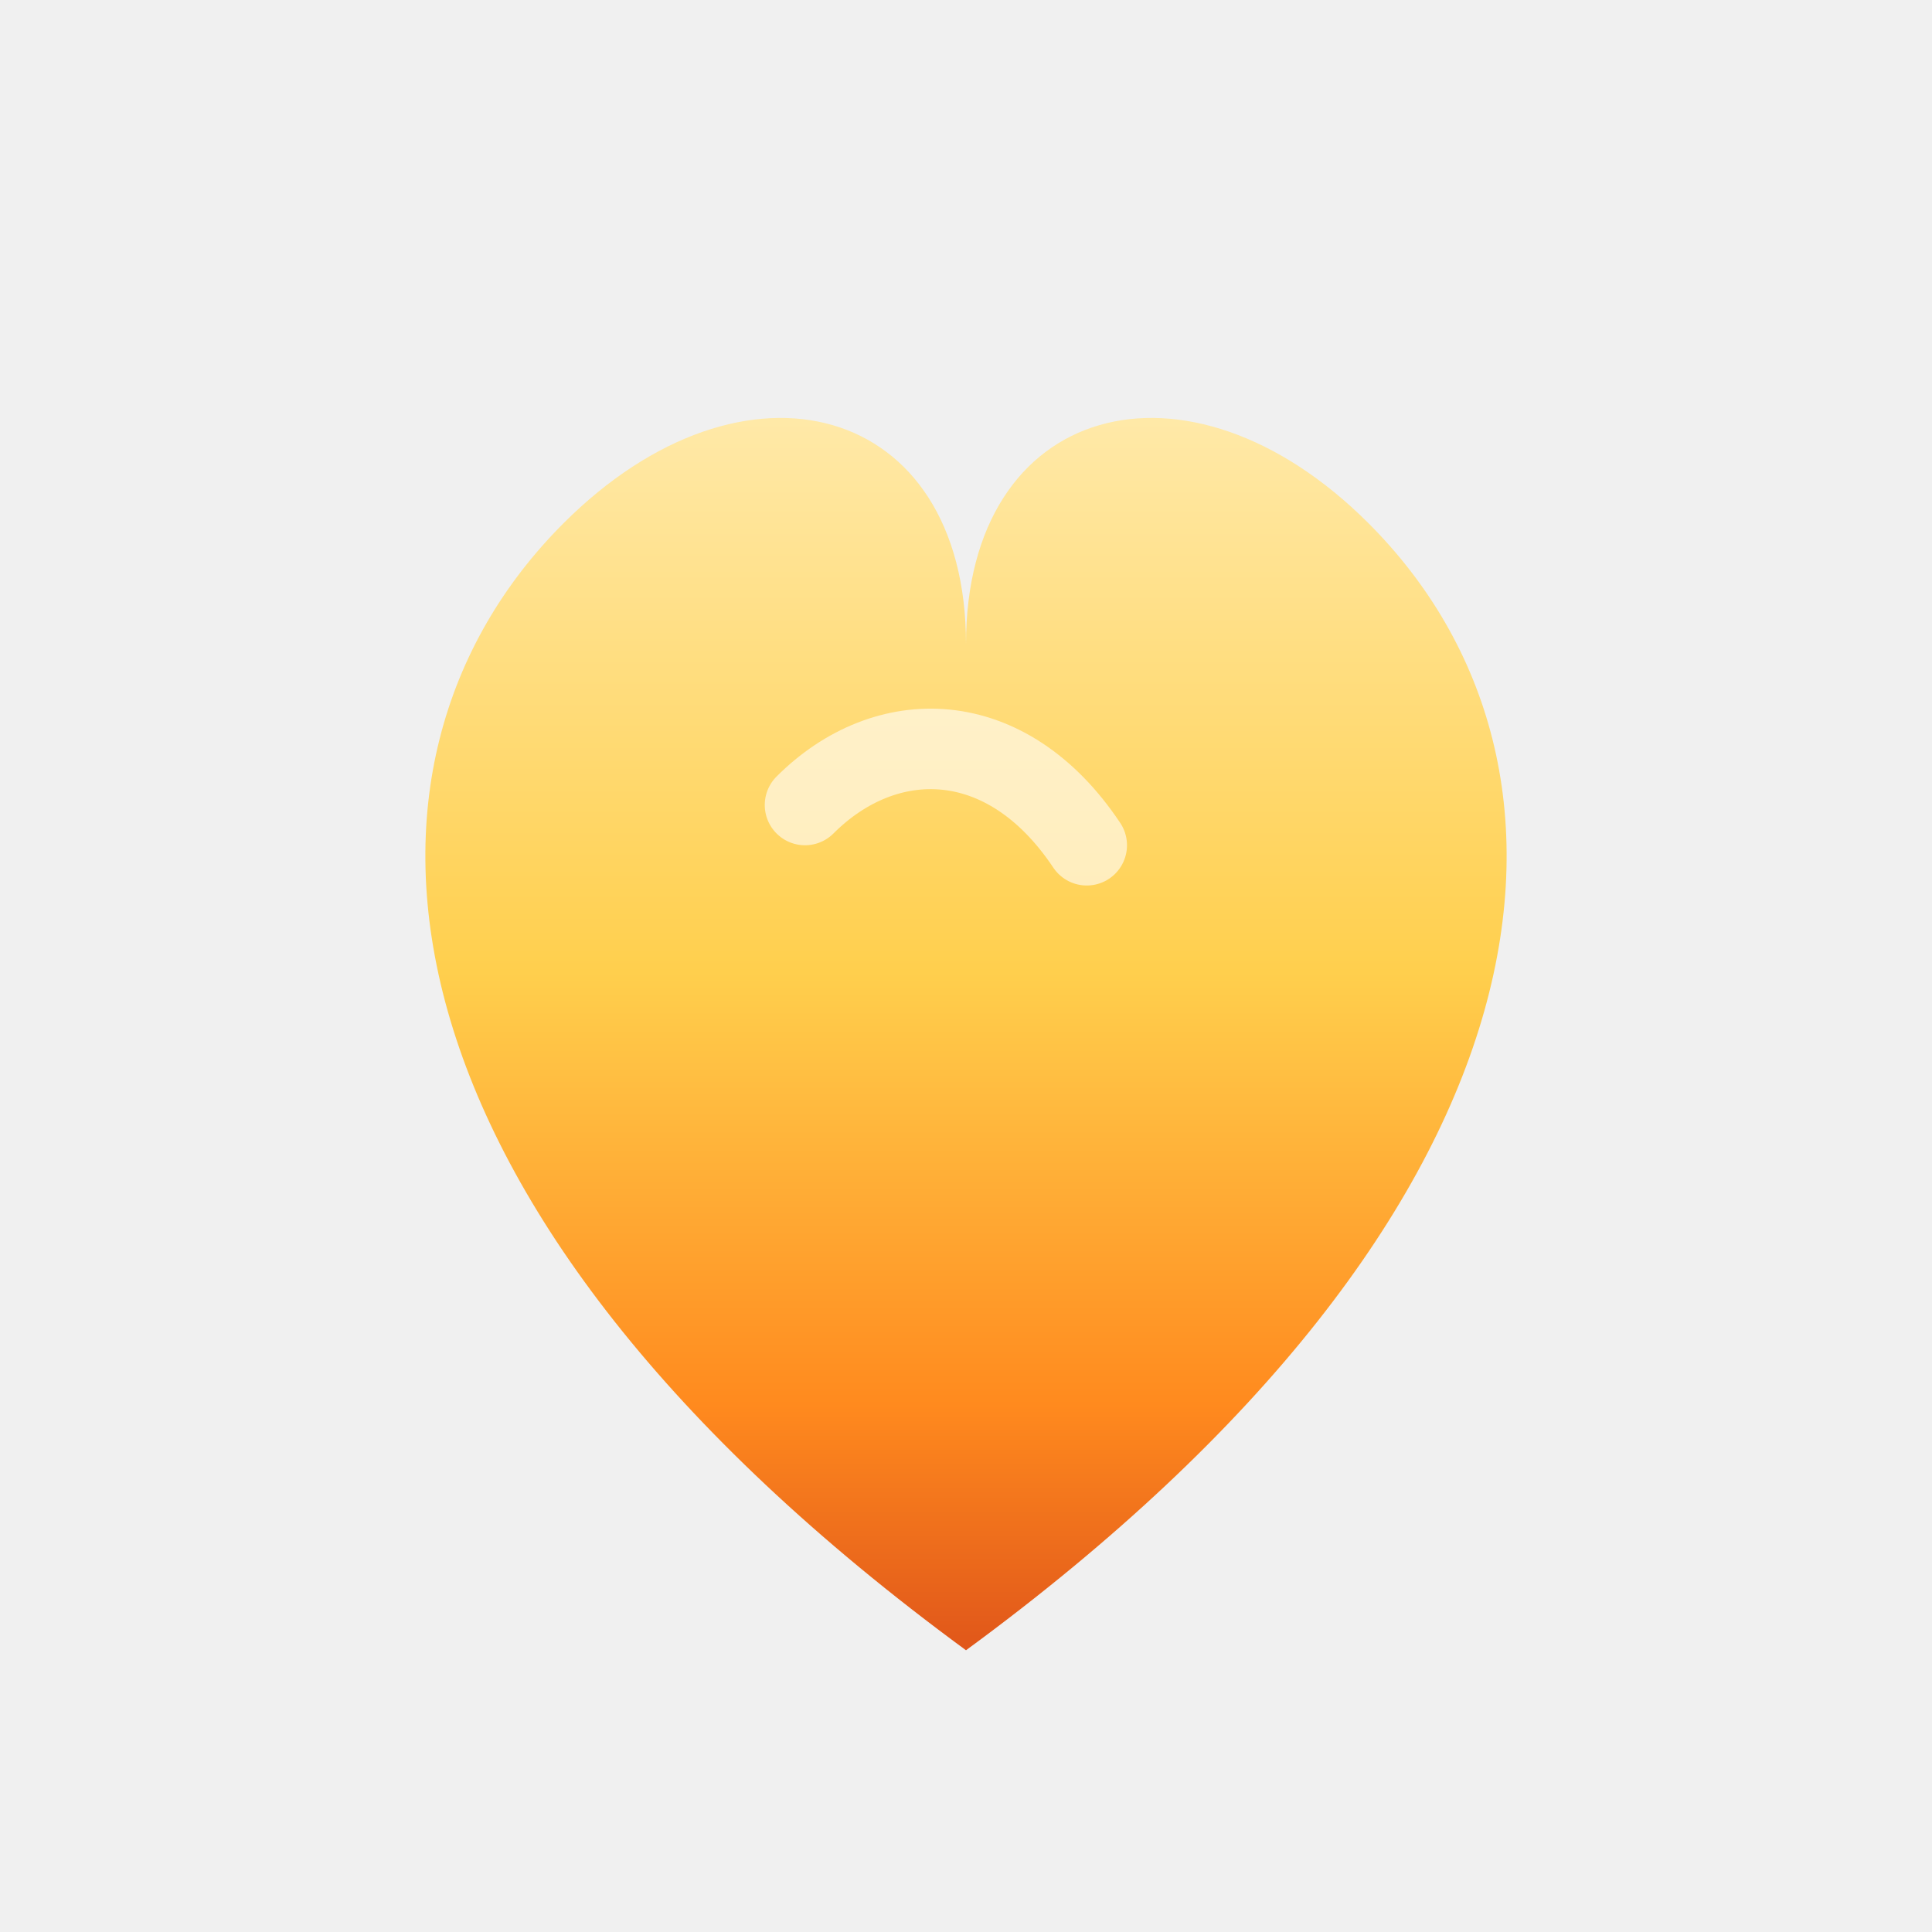
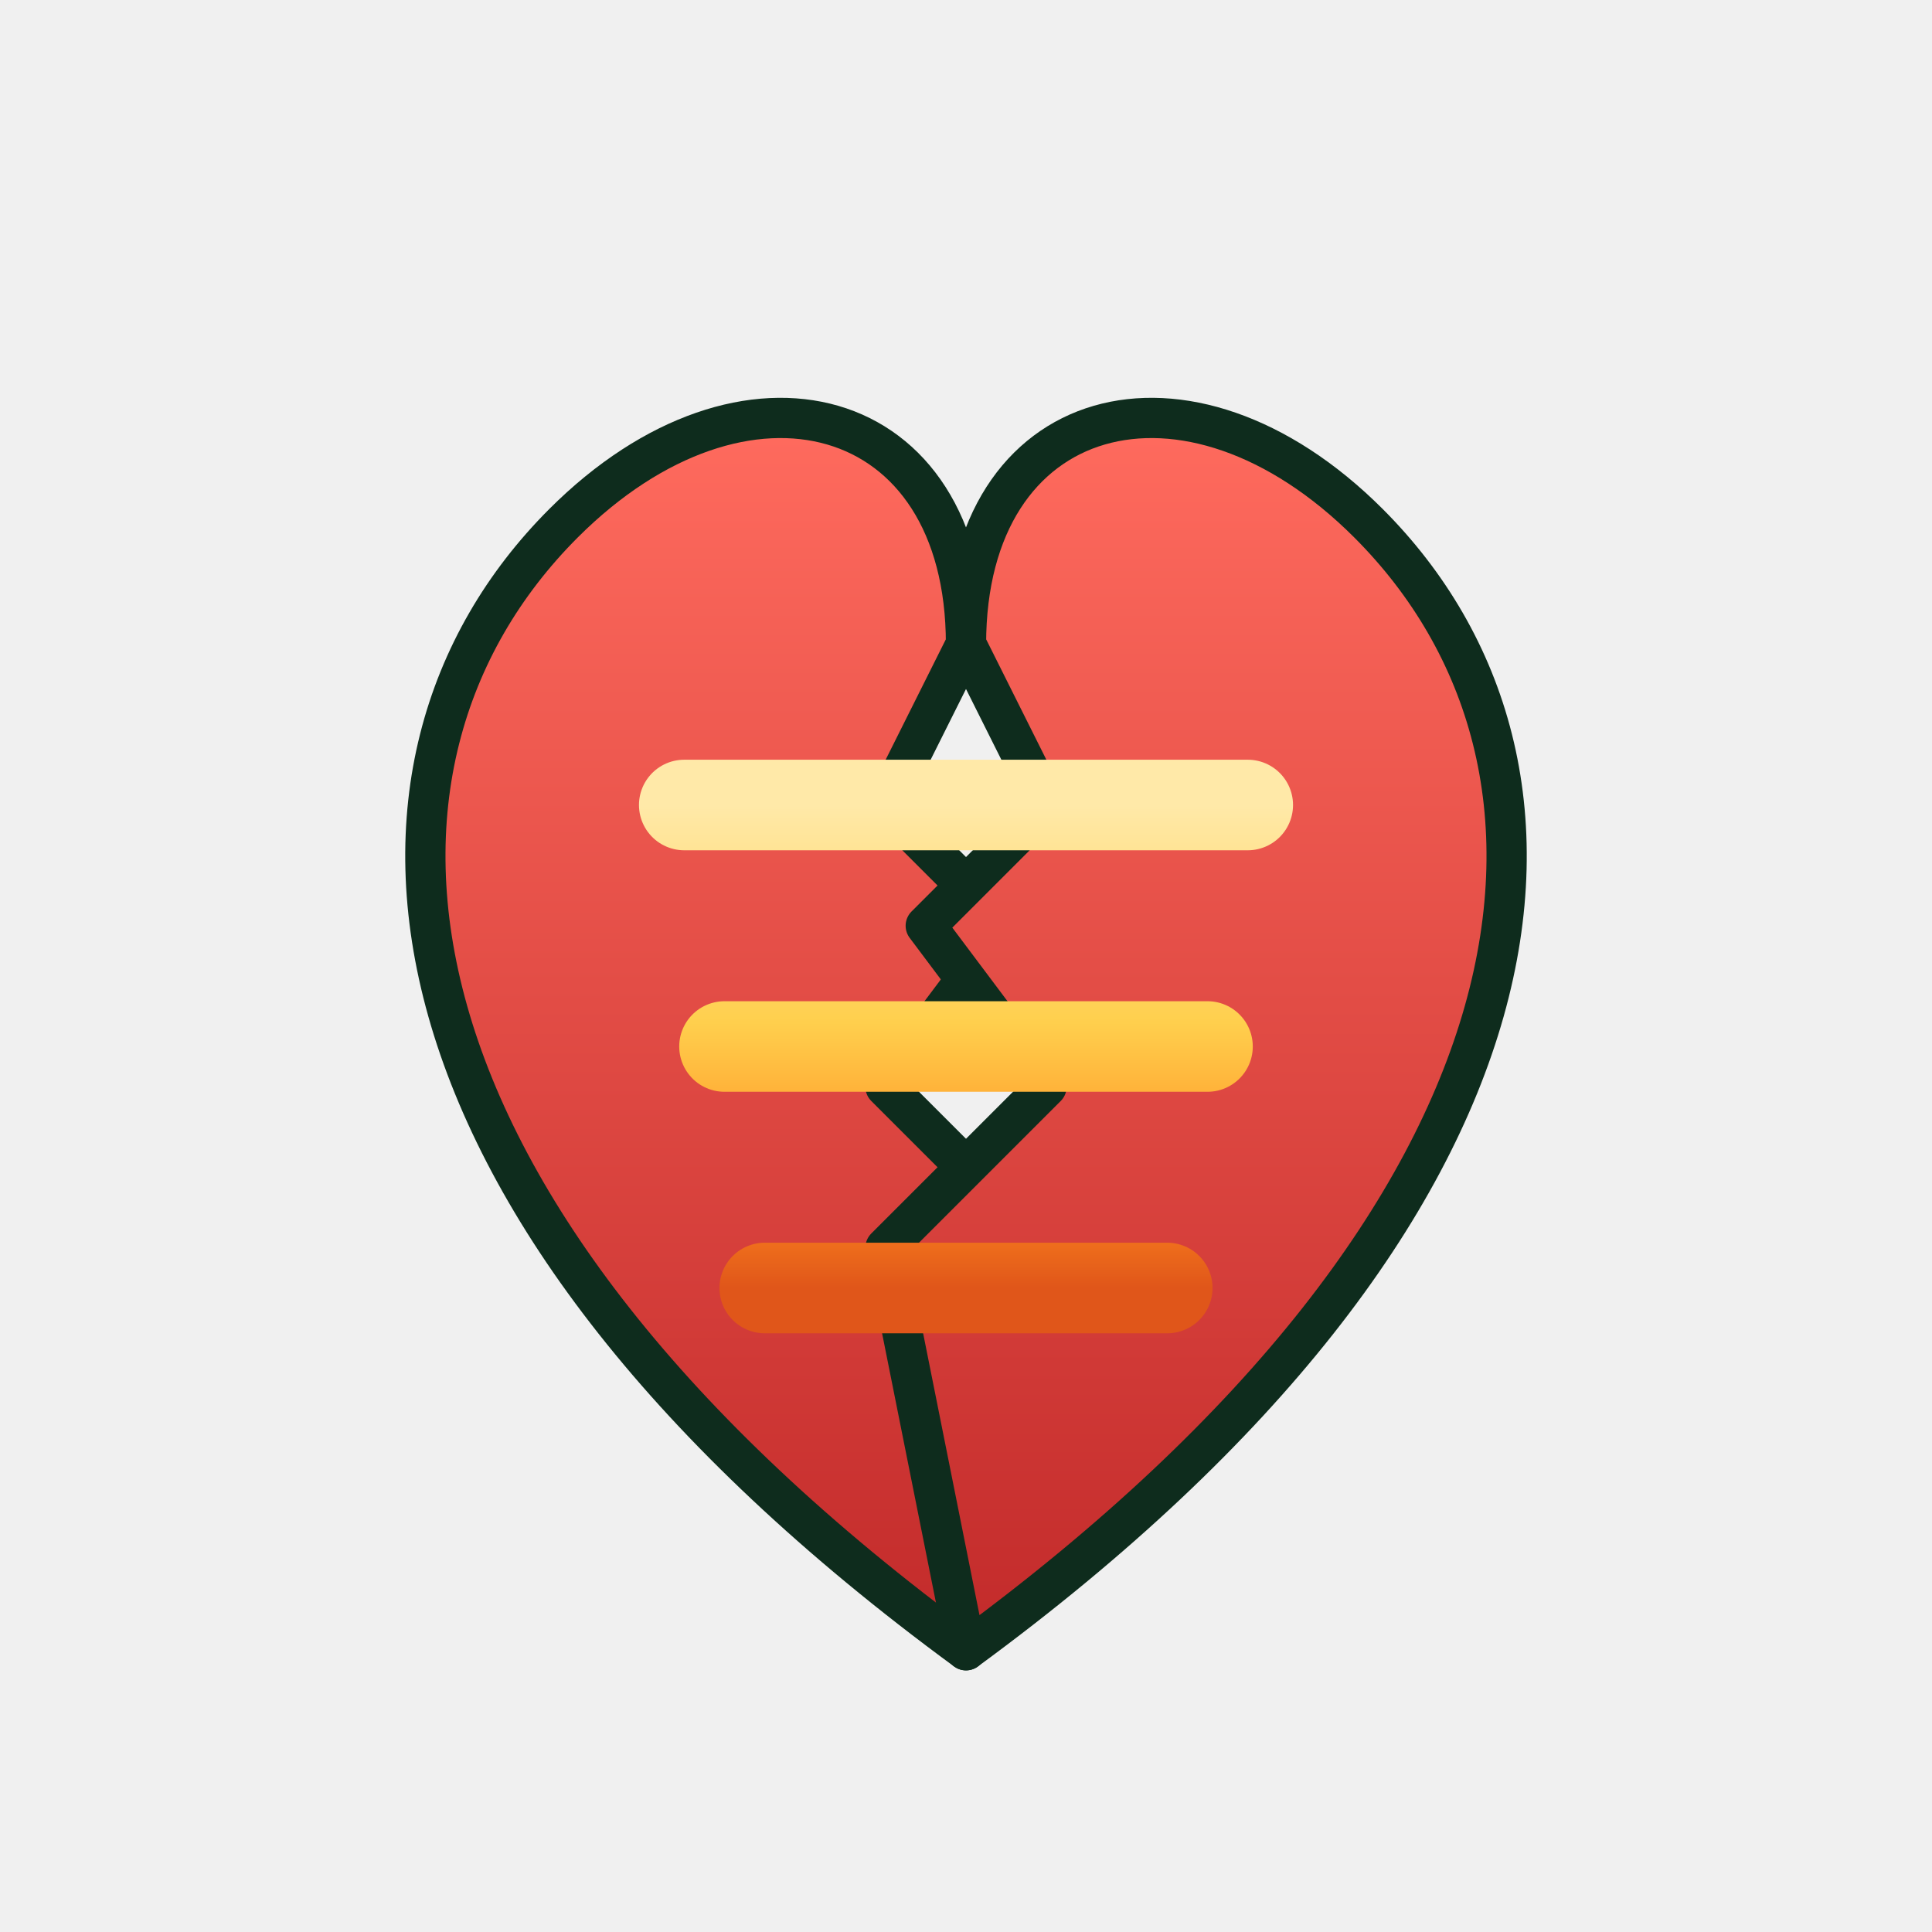
<svg xmlns="http://www.w3.org/2000/svg" viewBox="0 0 96 96" width="96" height="96">
  <defs>
+     <linearGradient id="r" x1="0" y1="0" x2="0" y2="1">
+       <stop offset="0" stop-color="#ff6b5e" />
+       <stop offset="1" stop-color="#c22a2a" />
+     </linearGradient>
    <linearGradient id="g" x1="0" y1="0" x2="0" y2="1">
      <stop offset="0" stop-color="#ffe9a8" />
      <stop offset=".45" stop-color="#ffcf4d" />
      <stop offset=".8" stop-color="#ff8a1e" />
      <stop offset="1" stop-color="#e0561a" />
    </linearGradient>
  </defs>
-   <path d="M48 82 C18 60 16 38 28 26 c9-9 20-6 20 6 c0-12 11-15 20-6 c12 12 10 34-20 56 z" fill="url(#g)" />
-   <path d="M40 40 c4-4 10-4 14 2" fill="none" stroke="#ffffff" stroke-width="4" stroke-linecap="round" opacity="0.6" />
+   <path d="M48 82 C18 60 16 38 28 26 c9-9 20-6 20 6 l-4 8 l6 6 l-6 8 l8 8 z" fill="url(#r)" stroke="#0e2c1d" stroke-width="2" stroke-linejoin="round" />
+   <path d="M48 82 C78 60 80 38 68 26 c-9-9-20-6-20 6 l4 8 l-6 6 l6 8 l-8 8 z" fill="url(#r)" stroke="#0e2c1d" stroke-width="2" stroke-linejoin="round" />
+   <path d="M34 40 L62 40 M36 52 L60 52 M38 64 L58 64" stroke="url(#g)" stroke-width="4.5" stroke-linecap="round" />
</svg>
